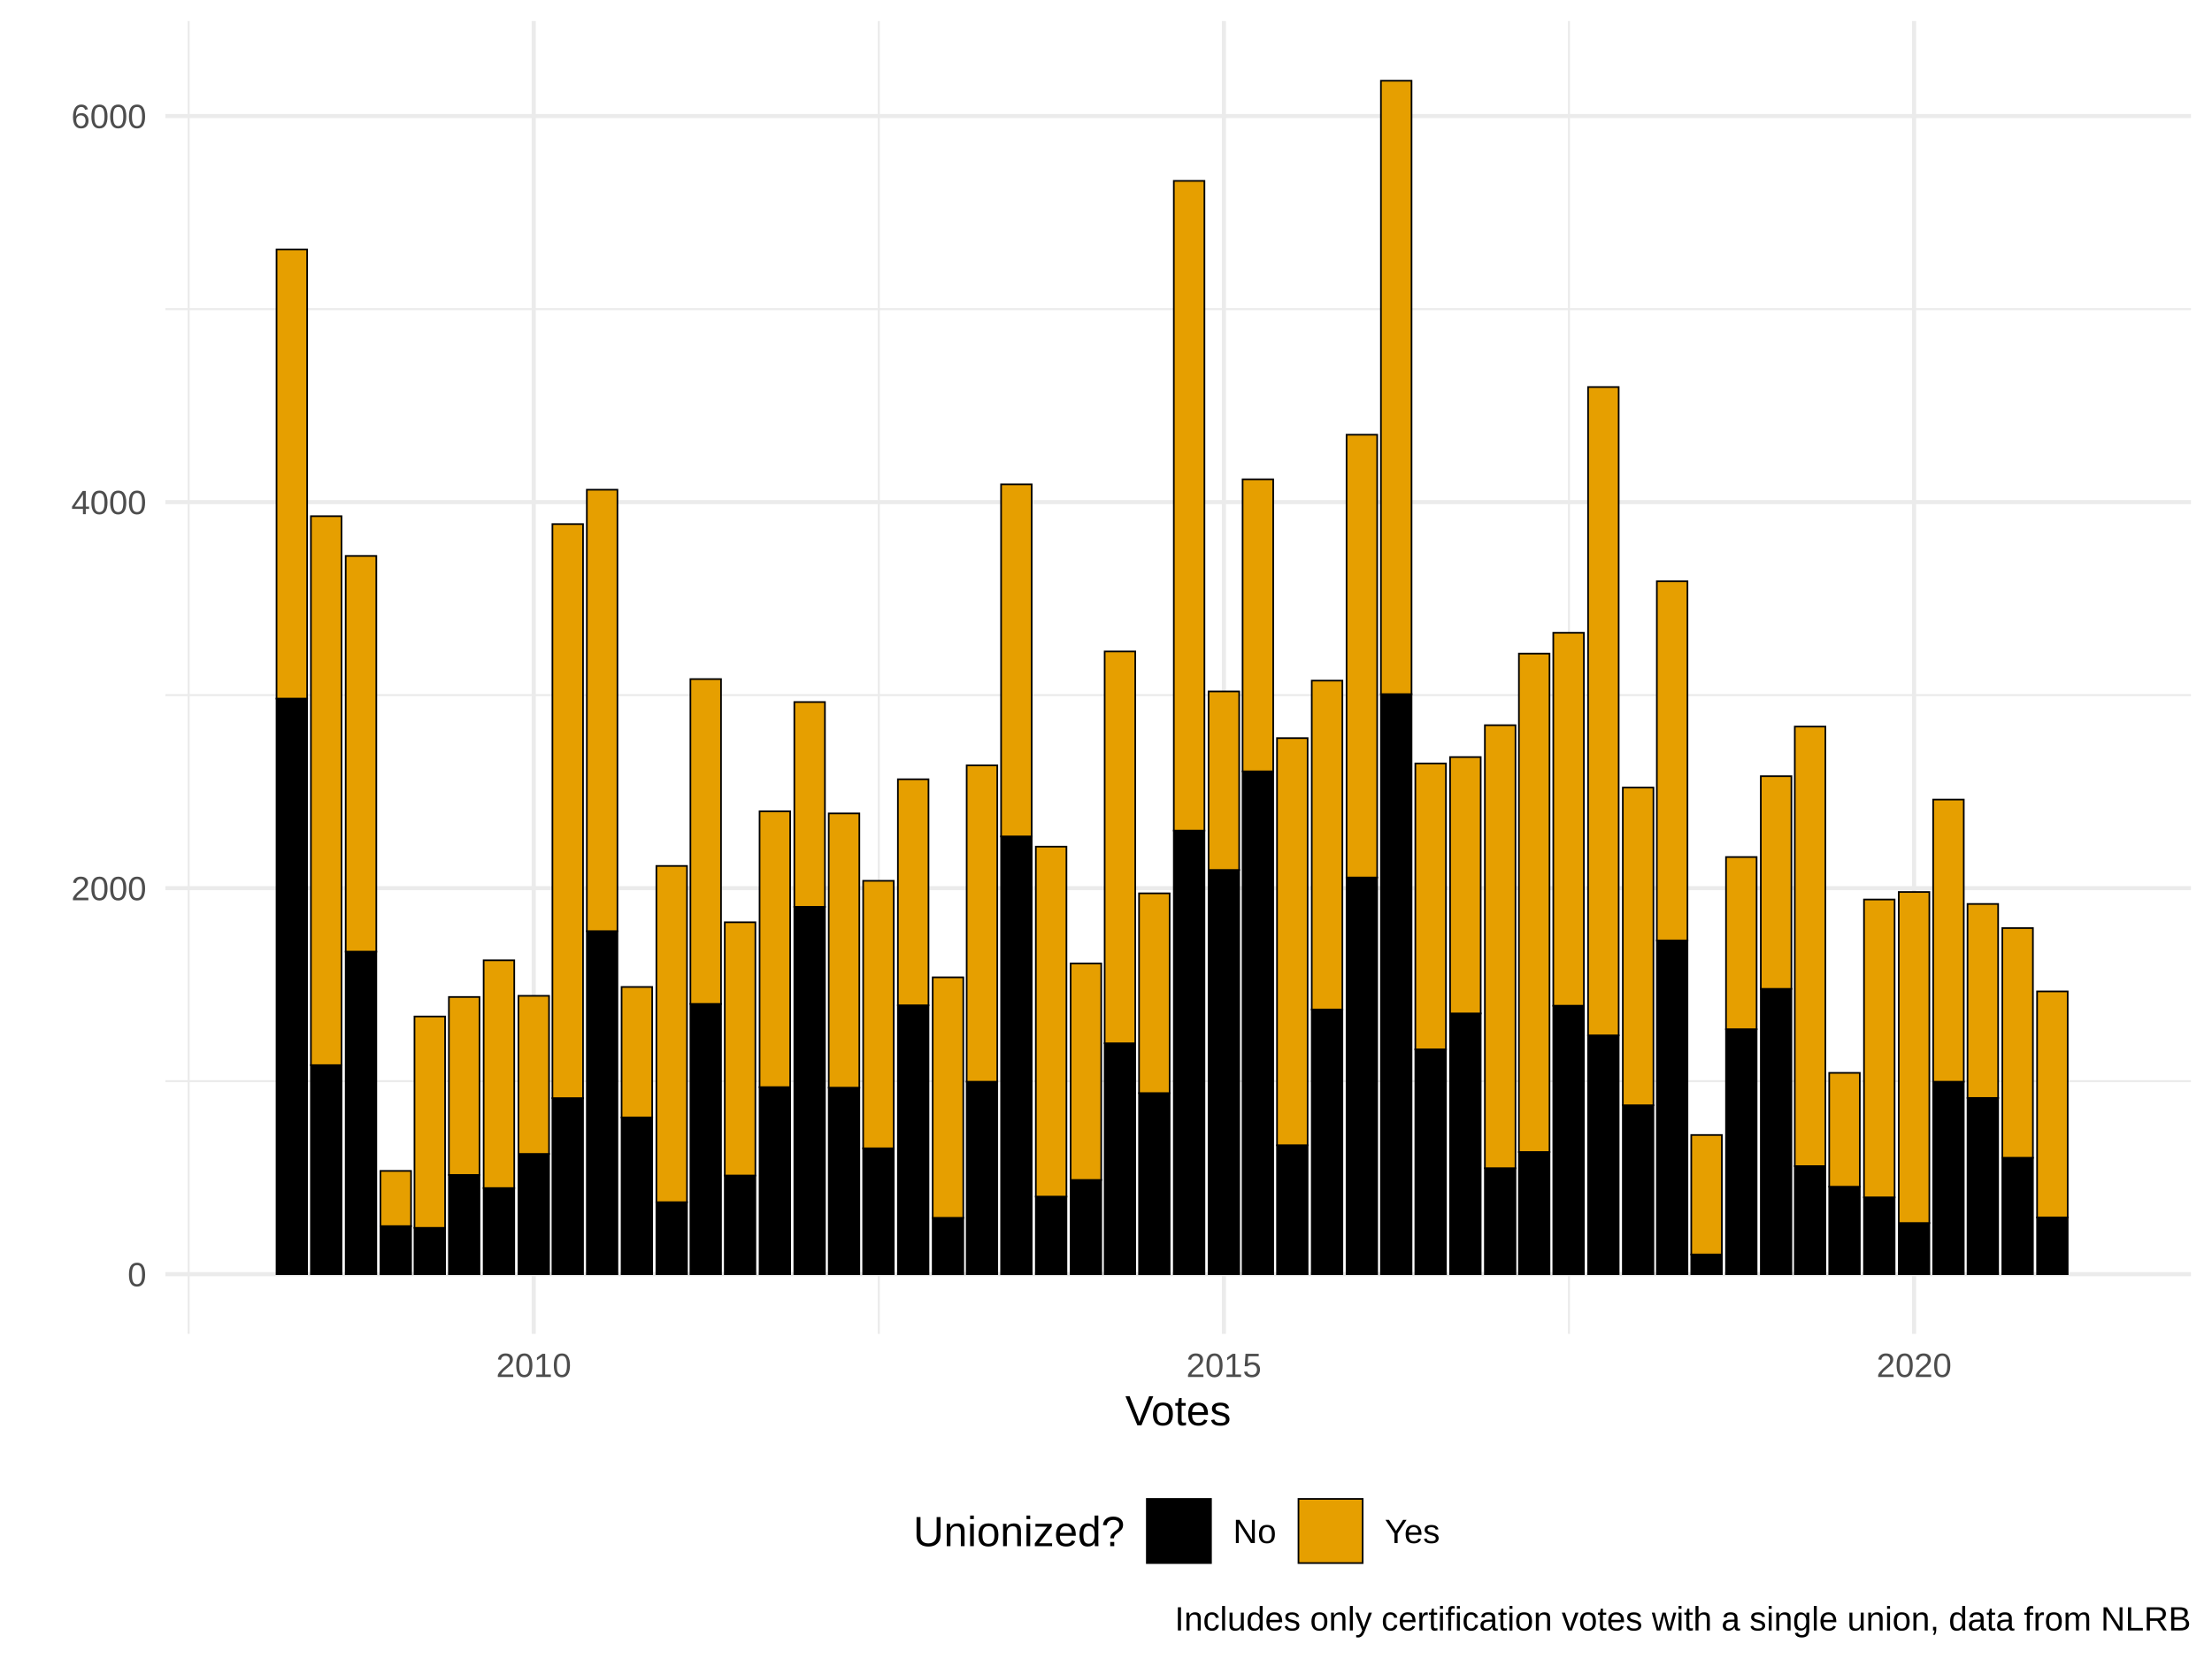
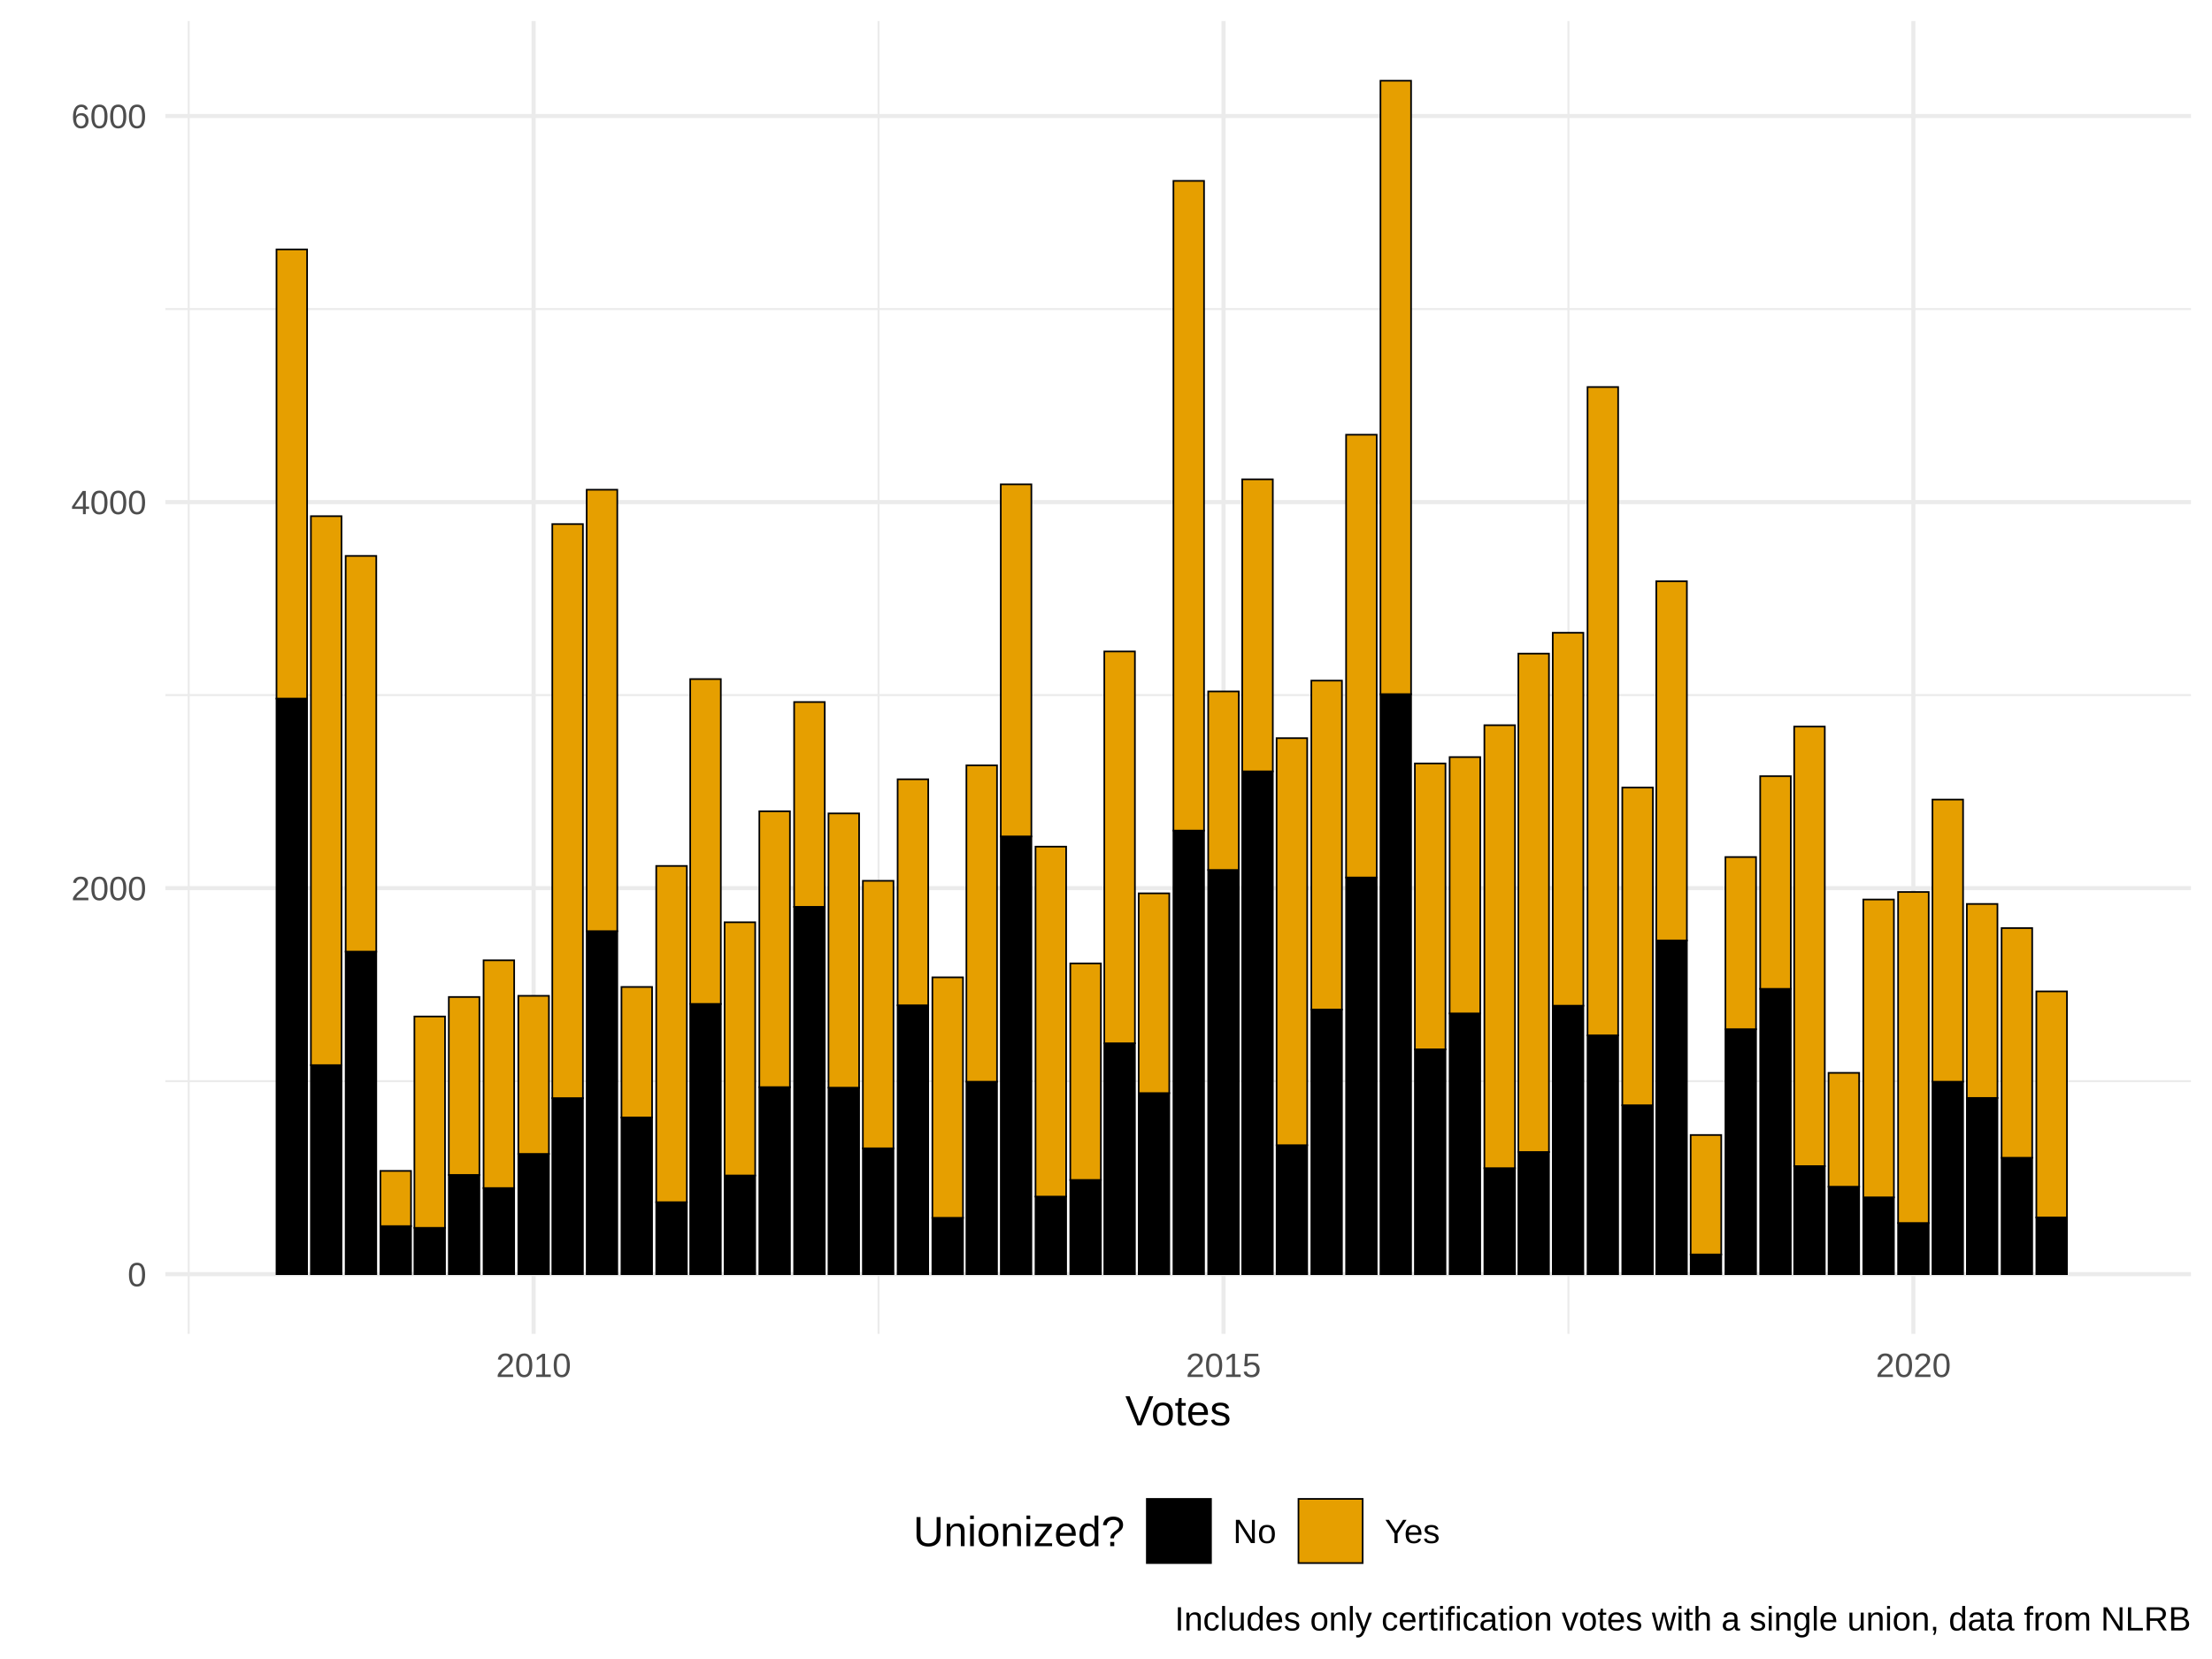
<svg xmlns="http://www.w3.org/2000/svg" class="svglite" width="576.00pt" height="432.00pt" viewBox="0 0 576.00 432.00">
  <defs>
    <style type="text/css">
    .svglite line, .svglite polyline, .svglite polygon, .svglite path, .svglite rect, .svglite circle {
      fill: none;
      stroke: #000000;
      stroke-linecap: round;
      stroke-linejoin: round;
      stroke-miterlimit: 10.00;
    }
  </style>
  </defs>
  <rect width="100%" height="100%" style="stroke: none; fill: #FFFFFF;" />
  <defs>
    <clipPath id="cpMC4wMHw1NzYuMDB8MC4wMHw0MzIuMDA=">
      <rect x="0.00" y="0.00" width="576.00" height="432.00" />
    </clipPath>
  </defs>
  <g clip-path="url(#cpMC4wMHw1NzYuMDB8MC4wMHw0MzIuMDA=)">
</g>
  <defs>
    <clipPath id="cpNDMuMDZ8NTcwLjUyfDUuNDh8MzQ3LjMz">
      <rect x="43.06" y="5.48" width="527.46" height="341.85" />
    </clipPath>
  </defs>
  <g clip-path="url(#cpNDMuMDZ8NTcwLjUyfDUuNDh8MzQ3LjMz)">
    <polyline points="43.06,281.53 570.52,281.53 " style="stroke-width: 0.53; stroke: #EBEBEB; stroke-linecap: butt;" />
    <polyline points="43.06,181.00 570.52,181.00 " style="stroke-width: 0.53; stroke: #EBEBEB; stroke-linecap: butt;" />
    <polyline points="43.06,80.48 570.52,80.48 " style="stroke-width: 0.53; stroke: #EBEBEB; stroke-linecap: butt;" />
-     <polyline points="49.12,347.33 49.12,5.48 " style="stroke-width: 0.53; stroke: #EBEBEB; stroke-linecap: butt;" />
-     <polyline points="228.84,347.33 228.84,5.48 " style="stroke-width: 0.53; stroke: #EBEBEB; stroke-linecap: butt;" />
-     <polyline points="408.56,347.33 408.56,5.48 " style="stroke-width: 0.53; stroke: #EBEBEB; stroke-linecap: butt;" />
+     <polyline points="49.13,347.33 49.13,5.48 " style="stroke-width: 0.53; stroke: #EBEBEB; stroke-linecap: butt;" />
+     <polyline points="228.77,347.33 228.77,5.48 " style="stroke-width: 0.53; stroke: #EBEBEB; stroke-linecap: butt;" />
+     <polyline points="408.42,347.33 408.42,5.48 " style="stroke-width: 0.53; stroke: #EBEBEB; stroke-linecap: butt;" />
    <polyline points="43.06,331.79 570.52,331.79 " style="stroke-width: 1.07; stroke: #EBEBEB; stroke-linecap: butt;" />
    <polyline points="43.06,231.27 570.52,231.27 " style="stroke-width: 1.07; stroke: #EBEBEB; stroke-linecap: butt;" />
    <polyline points="43.06,130.74 570.52,130.74 " style="stroke-width: 1.07; stroke: #EBEBEB; stroke-linecap: butt;" />
    <polyline points="43.06,30.22 570.52,30.22 " style="stroke-width: 1.07; stroke: #EBEBEB; stroke-linecap: butt;" />
-     <polyline points="138.98,347.33 138.98,5.48 " style="stroke-width: 1.07; stroke: #EBEBEB; stroke-linecap: butt;" />
-     <polyline points="318.70,347.33 318.70,5.48 " style="stroke-width: 1.07; stroke: #EBEBEB; stroke-linecap: butt;" />
-     <polyline points="498.42,347.33 498.42,5.48 " style="stroke-width: 1.07; stroke: #EBEBEB; stroke-linecap: butt;" />
-     <rect x="72.01" y="181.91" width="7.97" height="149.88" style="stroke-width: 0.43; stroke-linecap: square; stroke-linejoin: miter; fill: #000000;" />
+     <polyline points="138.95,347.33 138.95,5.48 " style="stroke-width: 1.07; stroke: #EBEBEB; stroke-linecap: butt;" />
+     <polyline points="318.60,347.33 318.60,5.48 " style="stroke-width: 1.07; stroke: #EBEBEB; stroke-linecap: butt;" />
+     <polyline points="498.24,347.33 498.24,5.48 " style="stroke-width: 1.07; stroke: #EBEBEB; stroke-linecap: butt;" />
+     <rect x="72.00" y="181.91" width="7.97" height="149.88" style="stroke-width: 0.43; stroke-linecap: square; stroke-linejoin: miter; fill: #000000;" />
    <rect x="80.96" y="277.36" width="7.97" height="54.43" style="stroke-width: 0.43; stroke-linecap: square; stroke-linejoin: miter; fill: #000000;" />
-     <rect x="90.02" y="247.80" width="7.97" height="83.99" style="stroke-width: 0.43; stroke-linecap: square; stroke-linejoin: miter; fill: #000000;" />
-     <rect x="99.07" y="319.28" width="7.97" height="12.52" style="stroke-width: 0.43; stroke-linecap: square; stroke-linejoin: miter; fill: #000000;" />
-     <rect x="107.93" y="319.73" width="7.97" height="12.06" style="stroke-width: 0.43; stroke-linecap: square; stroke-linejoin: miter; fill: #000000;" />
-     <rect x="116.89" y="305.96" width="7.97" height="25.83" style="stroke-width: 0.43; stroke-linecap: square; stroke-linejoin: miter; fill: #000000;" />
-     <rect x="125.94" y="309.37" width="7.97" height="22.42" style="stroke-width: 0.43; stroke-linecap: square; stroke-linejoin: miter; fill: #000000;" />
-     <rect x="135.00" y="300.48" width="7.97" height="31.31" style="stroke-width: 0.43; stroke-linecap: square; stroke-linejoin: miter; fill: #000000;" />
-     <rect x="143.85" y="285.95" width="7.97" height="45.84" style="stroke-width: 0.43; stroke-linecap: square; stroke-linejoin: miter; fill: #000000;" />
-     <rect x="152.81" y="242.48" width="7.97" height="89.32" style="stroke-width: 0.43; stroke-linecap: square; stroke-linejoin: miter; fill: #000000;" />
-     <rect x="161.86" y="290.98" width="7.97" height="40.81" style="stroke-width: 0.43; stroke-linecap: square; stroke-linejoin: miter; fill: #000000;" />
-     <rect x="170.92" y="313.04" width="7.97" height="18.75" style="stroke-width: 0.43; stroke-linecap: square; stroke-linejoin: miter; fill: #000000;" />
-     <rect x="179.78" y="261.42" width="7.97" height="70.37" style="stroke-width: 0.43; stroke-linecap: square; stroke-linejoin: miter; fill: #000000;" />
-     <rect x="188.73" y="306.11" width="7.97" height="25.68" style="stroke-width: 0.43; stroke-linecap: square; stroke-linejoin: miter; fill: #000000;" />
-     <rect x="197.79" y="283.09" width="7.97" height="48.70" style="stroke-width: 0.43; stroke-linecap: square; stroke-linejoin: miter; fill: #000000;" />
-     <rect x="206.84" y="236.14" width="7.97" height="95.65" style="stroke-width: 0.43; stroke-linecap: square; stroke-linejoin: miter; fill: #000000;" />
-     <rect x="215.80" y="283.24" width="7.97" height="48.55" style="stroke-width: 0.43; stroke-linecap: square; stroke-linejoin: miter; fill: #000000;" />
-     <rect x="224.76" y="299.02" width="7.97" height="32.77" style="stroke-width: 0.43; stroke-linecap: square; stroke-linejoin: miter; fill: #000000;" />
-     <rect x="233.81" y="261.78" width="7.97" height="70.02" style="stroke-width: 0.43; stroke-linecap: square; stroke-linejoin: miter; fill: #000000;" />
-     <rect x="242.87" y="317.12" width="7.97" height="14.68" style="stroke-width: 0.43; stroke-linecap: square; stroke-linejoin: miter; fill: #000000;" />
-     <rect x="251.72" y="281.68" width="7.97" height="50.11" style="stroke-width: 0.43; stroke-linecap: square; stroke-linejoin: miter; fill: #000000;" />
-     <rect x="260.68" y="217.80" width="7.97" height="114.00" style="stroke-width: 0.43; stroke-linecap: square; stroke-linejoin: miter; fill: #000000;" />
-     <rect x="269.73" y="311.59" width="7.97" height="20.21" style="stroke-width: 0.43; stroke-linecap: square; stroke-linejoin: miter; fill: #000000;" />
-     <rect x="278.79" y="307.26" width="7.97" height="24.53" style="stroke-width: 0.43; stroke-linecap: square; stroke-linejoin: miter; fill: #000000;" />
-     <rect x="287.65" y="271.68" width="7.97" height="60.11" style="stroke-width: 0.43; stroke-linecap: square; stroke-linejoin: miter; fill: #000000;" />
-     <rect x="296.60" y="284.65" width="7.97" height="47.15" style="stroke-width: 0.43; stroke-linecap: square; stroke-linejoin: miter; fill: #000000;" />
-     <rect x="305.66" y="216.29" width="7.97" height="115.50" style="stroke-width: 0.43; stroke-linecap: square; stroke-linejoin: miter; fill: #000000;" />
-     <rect x="314.71" y="226.54" width="7.97" height="105.25" style="stroke-width: 0.43; stroke-linecap: square; stroke-linejoin: miter; fill: #000000;" />
-     <rect x="323.57" y="200.86" width="7.97" height="130.93" style="stroke-width: 0.43; stroke-linecap: square; stroke-linejoin: miter; fill: #000000;" />
-     <rect x="332.53" y="298.22" width="7.97" height="33.58" style="stroke-width: 0.43; stroke-linecap: square; stroke-linejoin: miter; fill: #000000;" />
-     <rect x="341.58" y="262.88" width="7.97" height="68.91" style="stroke-width: 0.43; stroke-linecap: square; stroke-linejoin: miter; fill: #000000;" />
-     <rect x="350.64" y="228.50" width="7.97" height="103.29" style="stroke-width: 0.43; stroke-linecap: square; stroke-linejoin: miter; fill: #000000;" />
-     <rect x="359.59" y="180.75" width="7.97" height="151.04" style="stroke-width: 0.43; stroke-linecap: square; stroke-linejoin: miter; fill: #000000;" />
-     <rect x="368.55" y="273.24" width="7.97" height="58.56" style="stroke-width: 0.43; stroke-linecap: square; stroke-linejoin: miter; fill: #000000;" />
-     <rect x="377.60" y="263.89" width="7.97" height="67.90" style="stroke-width: 0.43; stroke-linecap: square; stroke-linejoin: miter; fill: #000000;" />
-     <rect x="386.66" y="304.20" width="7.97" height="27.59" style="stroke-width: 0.43; stroke-linecap: square; stroke-linejoin: miter; fill: #000000;" />
-     <rect x="395.52" y="299.98" width="7.97" height="31.82" style="stroke-width: 0.43; stroke-linecap: square; stroke-linejoin: miter; fill: #000000;" />
-     <rect x="404.47" y="261.88" width="7.97" height="69.92" style="stroke-width: 0.43; stroke-linecap: square; stroke-linejoin: miter; fill: #000000;" />
-     <rect x="413.53" y="269.62" width="7.97" height="62.17" style="stroke-width: 0.43; stroke-linecap: square; stroke-linejoin: miter; fill: #000000;" />
-     <rect x="422.58" y="287.81" width="7.97" height="43.98" style="stroke-width: 0.43; stroke-linecap: square; stroke-linejoin: miter; fill: #000000;" />
-     <rect x="431.44" y="244.89" width="7.97" height="86.90" style="stroke-width: 0.43; stroke-linecap: square; stroke-linejoin: miter; fill: #000000;" />
-     <rect x="440.40" y="326.66" width="7.97" height="5.13" style="stroke-width: 0.43; stroke-linecap: square; stroke-linejoin: miter; fill: #000000;" />
-     <rect x="449.45" y="268.01" width="7.97" height="63.78" style="stroke-width: 0.43; stroke-linecap: square; stroke-linejoin: miter; fill: #000000;" />
-     <rect x="458.51" y="257.50" width="7.97" height="74.29" style="stroke-width: 0.43; stroke-linecap: square; stroke-linejoin: miter; fill: #000000;" />
-     <rect x="467.36" y="303.64" width="7.97" height="28.15" style="stroke-width: 0.43; stroke-linecap: square; stroke-linejoin: miter; fill: #000000;" />
-     <rect x="476.32" y="309.02" width="7.97" height="22.77" style="stroke-width: 0.43; stroke-linecap: square; stroke-linejoin: miter; fill: #000000;" />
-     <rect x="485.38" y="311.79" width="7.97" height="20.00" style="stroke-width: 0.43; stroke-linecap: square; stroke-linejoin: miter; fill: #000000;" />
-     <rect x="494.43" y="318.47" width="7.97" height="13.32" style="stroke-width: 0.43; stroke-linecap: square; stroke-linejoin: miter; fill: #000000;" />
-     <rect x="503.39" y="281.68" width="7.97" height="50.11" style="stroke-width: 0.43; stroke-linecap: square; stroke-linejoin: miter; fill: #000000;" />
-     <rect x="512.34" y="285.90" width="7.97" height="45.89" style="stroke-width: 0.43; stroke-linecap: square; stroke-linejoin: miter; fill: #000000;" />
-     <rect x="521.40" y="301.48" width="7.97" height="30.31" style="stroke-width: 0.43; stroke-linecap: square; stroke-linejoin: miter; fill: #000000;" />
-     <rect x="530.45" y="317.01" width="7.97" height="14.78" style="stroke-width: 0.43; stroke-linecap: square; stroke-linejoin: miter; fill: #000000;" />
-     <rect x="72.01" y="64.95" width="7.97" height="116.96" style="stroke-width: 0.43; stroke-linecap: square; stroke-linejoin: miter; fill: #E69F00;" />
+     <rect x="90.01" y="247.80" width="7.97" height="83.99" style="stroke-width: 0.43; stroke-linecap: square; stroke-linejoin: miter; fill: #000000;" />
+     <rect x="99.06" y="319.28" width="7.97" height="12.52" style="stroke-width: 0.43; stroke-linecap: square; stroke-linejoin: miter; fill: #000000;" />
+     <rect x="107.91" y="319.73" width="7.97" height="12.06" style="stroke-width: 0.43; stroke-linecap: square; stroke-linejoin: miter; fill: #000000;" />
+     <rect x="116.87" y="305.96" width="7.97" height="25.83" style="stroke-width: 0.43; stroke-linecap: square; stroke-linejoin: miter; fill: #000000;" />
+     <rect x="125.92" y="309.37" width="7.97" height="22.42" style="stroke-width: 0.43; stroke-linecap: square; stroke-linejoin: miter; fill: #000000;" />
+     <rect x="134.97" y="300.48" width="7.97" height="31.31" style="stroke-width: 0.43; stroke-linecap: square; stroke-linejoin: miter; fill: #000000;" />
+     <rect x="143.82" y="285.95" width="7.97" height="45.84" style="stroke-width: 0.43; stroke-linecap: square; stroke-linejoin: miter; fill: #000000;" />
+     <rect x="152.77" y="242.48" width="7.97" height="89.32" style="stroke-width: 0.43; stroke-linecap: square; stroke-linejoin: miter; fill: #000000;" />
+     <rect x="161.83" y="290.98" width="7.97" height="40.81" style="stroke-width: 0.43; stroke-linecap: square; stroke-linejoin: miter; fill: #000000;" />
+     <rect x="170.88" y="313.04" width="7.97" height="18.75" style="stroke-width: 0.43; stroke-linecap: square; stroke-linejoin: miter; fill: #000000;" />
+     <rect x="179.73" y="261.42" width="7.97" height="70.37" style="stroke-width: 0.43; stroke-linecap: square; stroke-linejoin: miter; fill: #000000;" />
+     <rect x="188.68" y="306.11" width="7.97" height="25.68" style="stroke-width: 0.43; stroke-linecap: square; stroke-linejoin: miter; fill: #000000;" />
+     <rect x="197.73" y="283.09" width="7.97" height="48.70" style="stroke-width: 0.43; stroke-linecap: square; stroke-linejoin: miter; fill: #000000;" />
+     <rect x="206.79" y="236.14" width="7.97" height="95.65" style="stroke-width: 0.43; stroke-linecap: square; stroke-linejoin: miter; fill: #000000;" />
+     <rect x="215.74" y="283.24" width="7.97" height="48.55" style="stroke-width: 0.43; stroke-linecap: square; stroke-linejoin: miter; fill: #000000;" />
+     <rect x="224.69" y="299.02" width="7.97" height="32.77" style="stroke-width: 0.43; stroke-linecap: square; stroke-linejoin: miter; fill: #000000;" />
+     <rect x="233.74" y="261.78" width="7.97" height="70.02" style="stroke-width: 0.43; stroke-linecap: square; stroke-linejoin: miter; fill: #000000;" />
+     <rect x="242.79" y="317.12" width="7.97" height="14.68" style="stroke-width: 0.43; stroke-linecap: square; stroke-linejoin: miter; fill: #000000;" />
+     <rect x="251.65" y="281.68" width="7.97" height="50.11" style="stroke-width: 0.43; stroke-linecap: square; stroke-linejoin: miter; fill: #000000;" />
+     <rect x="260.60" y="217.80" width="7.97" height="114.00" style="stroke-width: 0.43; stroke-linecap: square; stroke-linejoin: miter; fill: #000000;" />
+     <rect x="269.65" y="311.59" width="7.97" height="20.21" style="stroke-width: 0.43; stroke-linecap: square; stroke-linejoin: miter; fill: #000000;" />
+     <rect x="278.70" y="307.26" width="7.97" height="24.53" style="stroke-width: 0.43; stroke-linecap: square; stroke-linejoin: miter; fill: #000000;" />
+     <rect x="287.56" y="271.68" width="7.97" height="60.11" style="stroke-width: 0.43; stroke-linecap: square; stroke-linejoin: miter; fill: #000000;" />
+     <rect x="296.51" y="284.65" width="7.97" height="47.15" style="stroke-width: 0.43; stroke-linecap: square; stroke-linejoin: miter; fill: #000000;" />
+     <rect x="305.56" y="216.29" width="7.97" height="115.50" style="stroke-width: 0.43; stroke-linecap: square; stroke-linejoin: miter; fill: #000000;" />
+     <rect x="314.61" y="226.54" width="7.97" height="105.25" style="stroke-width: 0.43; stroke-linecap: square; stroke-linejoin: miter; fill: #000000;" />
+     <rect x="323.47" y="200.86" width="7.97" height="130.93" style="stroke-width: 0.43; stroke-linecap: square; stroke-linejoin: miter; fill: #000000;" />
+     <rect x="332.42" y="298.22" width="7.97" height="33.58" style="stroke-width: 0.43; stroke-linecap: square; stroke-linejoin: miter; fill: #000000;" />
+     <rect x="341.47" y="262.88" width="7.97" height="68.91" style="stroke-width: 0.43; stroke-linecap: square; stroke-linejoin: miter; fill: #000000;" />
+     <rect x="350.52" y="228.50" width="7.97" height="103.29" style="stroke-width: 0.43; stroke-linecap: square; stroke-linejoin: miter; fill: #000000;" />
+     <rect x="359.47" y="180.75" width="7.97" height="151.04" style="stroke-width: 0.43; stroke-linecap: square; stroke-linejoin: miter; fill: #000000;" />
+     <rect x="368.43" y="273.24" width="7.97" height="58.56" style="stroke-width: 0.43; stroke-linecap: square; stroke-linejoin: miter; fill: #000000;" />
+     <rect x="377.48" y="263.89" width="7.97" height="67.90" style="stroke-width: 0.43; stroke-linecap: square; stroke-linejoin: miter; fill: #000000;" />
+     <rect x="386.53" y="304.20" width="7.97" height="27.59" style="stroke-width: 0.43; stroke-linecap: square; stroke-linejoin: miter; fill: #000000;" />
+     <rect x="395.38" y="299.98" width="7.97" height="31.82" style="stroke-width: 0.43; stroke-linecap: square; stroke-linejoin: miter; fill: #000000;" />
+     <rect x="404.33" y="261.88" width="7.97" height="69.92" style="stroke-width: 0.43; stroke-linecap: square; stroke-linejoin: miter; fill: #000000;" />
+     <rect x="413.39" y="269.62" width="7.97" height="62.17" style="stroke-width: 0.43; stroke-linecap: square; stroke-linejoin: miter; fill: #000000;" />
+     <rect x="422.44" y="287.81" width="7.97" height="43.98" style="stroke-width: 0.43; stroke-linecap: square; stroke-linejoin: miter; fill: #000000;" />
+     <rect x="431.29" y="244.89" width="7.97" height="86.90" style="stroke-width: 0.43; stroke-linecap: square; stroke-linejoin: miter; fill: #000000;" />
+     <rect x="440.24" y="326.66" width="7.97" height="5.13" style="stroke-width: 0.43; stroke-linecap: square; stroke-linejoin: miter; fill: #000000;" />
+     <rect x="449.30" y="268.01" width="7.97" height="63.78" style="stroke-width: 0.43; stroke-linecap: square; stroke-linejoin: miter; fill: #000000;" />
+     <rect x="458.35" y="257.50" width="7.97" height="74.29" style="stroke-width: 0.43; stroke-linecap: square; stroke-linejoin: miter; fill: #000000;" />
+     <rect x="467.20" y="303.64" width="7.97" height="28.15" style="stroke-width: 0.43; stroke-linecap: square; stroke-linejoin: miter; fill: #000000;" />
+     <rect x="476.15" y="309.02" width="7.97" height="22.77" style="stroke-width: 0.43; stroke-linecap: square; stroke-linejoin: miter; fill: #000000;" />
+     <rect x="485.20" y="311.79" width="7.97" height="20.00" style="stroke-width: 0.43; stroke-linecap: square; stroke-linejoin: miter; fill: #000000;" />
+     <rect x="494.26" y="318.47" width="7.97" height="13.32" style="stroke-width: 0.43; stroke-linecap: square; stroke-linejoin: miter; fill: #000000;" />
+     <rect x="503.21" y="281.68" width="7.97" height="50.11" style="stroke-width: 0.43; stroke-linecap: square; stroke-linejoin: miter; fill: #000000;" />
+     <rect x="512.16" y="285.90" width="7.97" height="45.89" style="stroke-width: 0.43; stroke-linecap: square; stroke-linejoin: miter; fill: #000000;" />
+     <rect x="521.21" y="301.48" width="7.97" height="30.31" style="stroke-width: 0.43; stroke-linecap: square; stroke-linejoin: miter; fill: #000000;" />
+     <rect x="530.26" y="317.01" width="7.97" height="14.78" style="stroke-width: 0.43; stroke-linecap: square; stroke-linejoin: miter; fill: #000000;" />
+     <rect x="72.00" y="64.95" width="7.97" height="116.96" style="stroke-width: 0.43; stroke-linecap: square; stroke-linejoin: miter; fill: #E69F00;" />
    <rect x="80.96" y="134.41" width="7.97" height="142.95" style="stroke-width: 0.43; stroke-linecap: square; stroke-linejoin: miter; fill: #E69F00;" />
-     <rect x="90.02" y="144.76" width="7.97" height="103.04" style="stroke-width: 0.43; stroke-linecap: square; stroke-linejoin: miter; fill: #E69F00;" />
-     <rect x="99.07" y="304.90" width="7.97" height="14.38" style="stroke-width: 0.43; stroke-linecap: square; stroke-linejoin: miter; fill: #E69F00;" />
-     <rect x="107.93" y="264.69" width="7.97" height="55.04" style="stroke-width: 0.43; stroke-linecap: square; stroke-linejoin: miter; fill: #E69F00;" />
-     <rect x="116.89" y="259.61" width="7.97" height="46.34" style="stroke-width: 0.43; stroke-linecap: square; stroke-linejoin: miter; fill: #E69F00;" />
-     <rect x="125.94" y="250.06" width="7.97" height="59.31" style="stroke-width: 0.43; stroke-linecap: square; stroke-linejoin: miter; fill: #E69F00;" />
-     <rect x="135.00" y="259.31" width="7.97" height="41.17" style="stroke-width: 0.43; stroke-linecap: square; stroke-linejoin: miter; fill: #E69F00;" />
-     <rect x="143.85" y="136.47" width="7.97" height="149.48" style="stroke-width: 0.43; stroke-linecap: square; stroke-linejoin: miter; fill: #E69F00;" />
-     <rect x="152.81" y="127.52" width="7.97" height="114.95" style="stroke-width: 0.43; stroke-linecap: square; stroke-linejoin: miter; fill: #E69F00;" />
-     <rect x="161.86" y="257.00" width="7.97" height="33.98" style="stroke-width: 0.43; stroke-linecap: square; stroke-linejoin: miter; fill: #E69F00;" />
-     <rect x="170.92" y="225.49" width="7.97" height="87.56" style="stroke-width: 0.43; stroke-linecap: square; stroke-linejoin: miter; fill: #E69F00;" />
-     <rect x="179.78" y="176.83" width="7.97" height="84.59" style="stroke-width: 0.43; stroke-linecap: square; stroke-linejoin: miter; fill: #E69F00;" />
-     <rect x="188.73" y="240.16" width="7.97" height="65.94" style="stroke-width: 0.43; stroke-linecap: square; stroke-linejoin: miter; fill: #E69F00;" />
-     <rect x="197.79" y="211.26" width="7.97" height="71.83" style="stroke-width: 0.43; stroke-linecap: square; stroke-linejoin: miter; fill: #E69F00;" />
-     <rect x="206.84" y="182.81" width="7.97" height="53.33" style="stroke-width: 0.43; stroke-linecap: square; stroke-linejoin: miter; fill: #E69F00;" />
-     <rect x="215.80" y="211.81" width="7.97" height="71.42" style="stroke-width: 0.43; stroke-linecap: square; stroke-linejoin: miter; fill: #E69F00;" />
-     <rect x="224.76" y="229.36" width="7.97" height="69.66" style="stroke-width: 0.43; stroke-linecap: square; stroke-linejoin: miter; fill: #E69F00;" />
-     <rect x="233.81" y="202.92" width="7.97" height="58.86" style="stroke-width: 0.43; stroke-linecap: square; stroke-linejoin: miter; fill: #E69F00;" />
-     <rect x="242.87" y="254.49" width="7.97" height="62.63" style="stroke-width: 0.43; stroke-linecap: square; stroke-linejoin: miter; fill: #E69F00;" />
-     <rect x="251.72" y="199.30" width="7.97" height="82.38" style="stroke-width: 0.43; stroke-linecap: square; stroke-linejoin: miter; fill: #E69F00;" />
-     <rect x="260.68" y="126.12" width="7.97" height="91.68" style="stroke-width: 0.43; stroke-linecap: square; stroke-linejoin: miter; fill: #E69F00;" />
-     <rect x="269.73" y="220.46" width="7.97" height="91.13" style="stroke-width: 0.43; stroke-linecap: square; stroke-linejoin: miter; fill: #E69F00;" />
-     <rect x="278.79" y="250.87" width="7.97" height="56.39" style="stroke-width: 0.43; stroke-linecap: square; stroke-linejoin: miter; fill: #E69F00;" />
-     <rect x="287.65" y="169.64" width="7.97" height="102.03" style="stroke-width: 0.43; stroke-linecap: square; stroke-linejoin: miter; fill: #E69F00;" />
-     <rect x="296.60" y="232.62" width="7.97" height="52.02" style="stroke-width: 0.43; stroke-linecap: square; stroke-linejoin: miter; fill: #E69F00;" />
-     <rect x="305.66" y="47.10" width="7.97" height="169.18" style="stroke-width: 0.43; stroke-linecap: square; stroke-linejoin: miter; fill: #E69F00;" />
-     <rect x="314.71" y="180.05" width="7.97" height="46.49" style="stroke-width: 0.43; stroke-linecap: square; stroke-linejoin: miter; fill: #E69F00;" />
-     <rect x="323.57" y="124.81" width="7.97" height="76.05" style="stroke-width: 0.43; stroke-linecap: square; stroke-linejoin: miter; fill: #E69F00;" />
-     <rect x="332.53" y="192.21" width="7.97" height="106.00" style="stroke-width: 0.43; stroke-linecap: square; stroke-linejoin: miter; fill: #E69F00;" />
-     <rect x="341.58" y="177.23" width="7.97" height="85.65" style="stroke-width: 0.43; stroke-linecap: square; stroke-linejoin: miter; fill: #E69F00;" />
-     <rect x="350.64" y="113.20" width="7.97" height="115.30" style="stroke-width: 0.43; stroke-linecap: square; stroke-linejoin: miter; fill: #E69F00;" />
-     <rect x="359.59" y="21.02" width="7.97" height="159.73" style="stroke-width: 0.43; stroke-linecap: square; stroke-linejoin: miter; fill: #E69F00;" />
-     <rect x="368.55" y="198.80" width="7.97" height="74.44" style="stroke-width: 0.43; stroke-linecap: square; stroke-linejoin: miter; fill: #E69F00;" />
-     <rect x="377.60" y="197.14" width="7.97" height="66.75" style="stroke-width: 0.43; stroke-linecap: square; stroke-linejoin: miter; fill: #E69F00;" />
-     <rect x="386.66" y="188.84" width="7.97" height="115.35" style="stroke-width: 0.43; stroke-linecap: square; stroke-linejoin: miter; fill: #E69F00;" />
-     <rect x="395.52" y="170.20" width="7.97" height="129.78" style="stroke-width: 0.43; stroke-linecap: square; stroke-linejoin: miter; fill: #E69F00;" />
-     <rect x="404.47" y="164.77" width="7.97" height="97.11" style="stroke-width: 0.43; stroke-linecap: square; stroke-linejoin: miter; fill: #E69F00;" />
-     <rect x="413.53" y="100.78" width="7.97" height="168.83" style="stroke-width: 0.43; stroke-linecap: square; stroke-linejoin: miter; fill: #E69F00;" />
-     <rect x="422.58" y="205.08" width="7.97" height="82.73" style="stroke-width: 0.43; stroke-linecap: square; stroke-linejoin: miter; fill: #E69F00;" />
-     <rect x="431.44" y="151.35" width="7.97" height="93.54" style="stroke-width: 0.43; stroke-linecap: square; stroke-linejoin: miter; fill: #E69F00;" />
-     <rect x="440.40" y="295.55" width="7.97" height="31.11" style="stroke-width: 0.43; stroke-linecap: square; stroke-linejoin: miter; fill: #E69F00;" />
-     <rect x="449.45" y="223.17" width="7.97" height="44.83" style="stroke-width: 0.43; stroke-linecap: square; stroke-linejoin: miter; fill: #E69F00;" />
-     <rect x="458.51" y="202.11" width="7.97" height="55.39" style="stroke-width: 0.43; stroke-linecap: square; stroke-linejoin: miter; fill: #E69F00;" />
-     <rect x="467.36" y="189.20" width="7.97" height="114.45" style="stroke-width: 0.43; stroke-linecap: square; stroke-linejoin: miter; fill: #E69F00;" />
-     <rect x="476.32" y="279.37" width="7.97" height="29.65" style="stroke-width: 0.43; stroke-linecap: square; stroke-linejoin: miter; fill: #E69F00;" />
-     <rect x="485.38" y="234.23" width="7.97" height="77.56" style="stroke-width: 0.43; stroke-linecap: square; stroke-linejoin: miter; fill: #E69F00;" />
-     <rect x="494.43" y="232.27" width="7.97" height="86.20" style="stroke-width: 0.43; stroke-linecap: square; stroke-linejoin: miter; fill: #E69F00;" />
-     <rect x="503.39" y="208.20" width="7.97" height="73.48" style="stroke-width: 0.43; stroke-linecap: square; stroke-linejoin: miter; fill: #E69F00;" />
-     <rect x="512.34" y="235.39" width="7.97" height="50.51" style="stroke-width: 0.43; stroke-linecap: square; stroke-linejoin: miter; fill: #E69F00;" />
-     <rect x="521.40" y="241.67" width="7.97" height="59.81" style="stroke-width: 0.43; stroke-linecap: square; stroke-linejoin: miter; fill: #E69F00;" />
-     <rect x="530.45" y="258.16" width="7.97" height="58.86" style="stroke-width: 0.43; stroke-linecap: square; stroke-linejoin: miter; fill: #E69F00;" />
+     <rect x="90.01" y="144.76" width="7.97" height="103.04" style="stroke-width: 0.43; stroke-linecap: square; stroke-linejoin: miter; fill: #E69F00;" />
+     <rect x="99.06" y="304.90" width="7.97" height="14.38" style="stroke-width: 0.43; stroke-linecap: square; stroke-linejoin: miter; fill: #E69F00;" />
+     <rect x="107.91" y="264.69" width="7.97" height="55.04" style="stroke-width: 0.43; stroke-linecap: square; stroke-linejoin: miter; fill: #E69F00;" />
+     <rect x="116.87" y="259.61" width="7.97" height="46.34" style="stroke-width: 0.43; stroke-linecap: square; stroke-linejoin: miter; fill: #E69F00;" />
+     <rect x="125.92" y="250.06" width="7.97" height="59.31" style="stroke-width: 0.43; stroke-linecap: square; stroke-linejoin: miter; fill: #E69F00;" />
+     <rect x="134.97" y="259.31" width="7.97" height="41.17" style="stroke-width: 0.43; stroke-linecap: square; stroke-linejoin: miter; fill: #E69F00;" />
+     <rect x="143.82" y="136.47" width="7.97" height="149.48" style="stroke-width: 0.43; stroke-linecap: square; stroke-linejoin: miter; fill: #E69F00;" />
+     <rect x="152.77" y="127.52" width="7.97" height="114.95" style="stroke-width: 0.43; stroke-linecap: square; stroke-linejoin: miter; fill: #E69F00;" />
+     <rect x="161.83" y="257.00" width="7.97" height="33.98" style="stroke-width: 0.43; stroke-linecap: square; stroke-linejoin: miter; fill: #E69F00;" />
+     <rect x="170.88" y="225.49" width="7.97" height="87.56" style="stroke-width: 0.43; stroke-linecap: square; stroke-linejoin: miter; fill: #E69F00;" />
+     <rect x="179.73" y="176.83" width="7.97" height="84.59" style="stroke-width: 0.43; stroke-linecap: square; stroke-linejoin: miter; fill: #E69F00;" />
+     <rect x="188.68" y="240.16" width="7.97" height="65.94" style="stroke-width: 0.43; stroke-linecap: square; stroke-linejoin: miter; fill: #E69F00;" />
+     <rect x="197.73" y="211.26" width="7.97" height="71.83" style="stroke-width: 0.43; stroke-linecap: square; stroke-linejoin: miter; fill: #E69F00;" />
+     <rect x="206.79" y="182.81" width="7.97" height="53.33" style="stroke-width: 0.43; stroke-linecap: square; stroke-linejoin: miter; fill: #E69F00;" />
+     <rect x="215.74" y="211.81" width="7.97" height="71.42" style="stroke-width: 0.43; stroke-linecap: square; stroke-linejoin: miter; fill: #E69F00;" />
+     <rect x="224.69" y="229.36" width="7.97" height="69.66" style="stroke-width: 0.43; stroke-linecap: square; stroke-linejoin: miter; fill: #E69F00;" />
+     <rect x="233.74" y="202.92" width="7.97" height="58.86" style="stroke-width: 0.43; stroke-linecap: square; stroke-linejoin: miter; fill: #E69F00;" />
+     <rect x="242.79" y="254.49" width="7.97" height="62.63" style="stroke-width: 0.43; stroke-linecap: square; stroke-linejoin: miter; fill: #E69F00;" />
+     <rect x="251.65" y="199.30" width="7.97" height="82.38" style="stroke-width: 0.43; stroke-linecap: square; stroke-linejoin: miter; fill: #E69F00;" />
+     <rect x="260.60" y="126.12" width="7.97" height="91.68" style="stroke-width: 0.43; stroke-linecap: square; stroke-linejoin: miter; fill: #E69F00;" />
+     <rect x="269.65" y="220.46" width="7.97" height="91.13" style="stroke-width: 0.43; stroke-linecap: square; stroke-linejoin: miter; fill: #E69F00;" />
+     <rect x="278.70" y="250.87" width="7.97" height="56.39" style="stroke-width: 0.43; stroke-linecap: square; stroke-linejoin: miter; fill: #E69F00;" />
+     <rect x="287.56" y="169.64" width="7.97" height="102.03" style="stroke-width: 0.43; stroke-linecap: square; stroke-linejoin: miter; fill: #E69F00;" />
+     <rect x="296.51" y="232.62" width="7.97" height="52.02" style="stroke-width: 0.43; stroke-linecap: square; stroke-linejoin: miter; fill: #E69F00;" />
+     <rect x="305.56" y="47.10" width="7.97" height="169.18" style="stroke-width: 0.43; stroke-linecap: square; stroke-linejoin: miter; fill: #E69F00;" />
+     <rect x="314.61" y="180.05" width="7.97" height="46.49" style="stroke-width: 0.43; stroke-linecap: square; stroke-linejoin: miter; fill: #E69F00;" />
+     <rect x="323.47" y="124.81" width="7.97" height="76.05" style="stroke-width: 0.43; stroke-linecap: square; stroke-linejoin: miter; fill: #E69F00;" />
+     <rect x="332.42" y="192.21" width="7.97" height="106.00" style="stroke-width: 0.43; stroke-linecap: square; stroke-linejoin: miter; fill: #E69F00;" />
+     <rect x="341.47" y="177.23" width="7.97" height="85.65" style="stroke-width: 0.43; stroke-linecap: square; stroke-linejoin: miter; fill: #E69F00;" />
+     <rect x="350.52" y="113.20" width="7.97" height="115.30" style="stroke-width: 0.43; stroke-linecap: square; stroke-linejoin: miter; fill: #E69F00;" />
+     <rect x="359.47" y="21.02" width="7.97" height="159.73" style="stroke-width: 0.43; stroke-linecap: square; stroke-linejoin: miter; fill: #E69F00;" />
+     <rect x="368.43" y="198.80" width="7.97" height="74.44" style="stroke-width: 0.43; stroke-linecap: square; stroke-linejoin: miter; fill: #E69F00;" />
+     <rect x="377.48" y="197.14" width="7.97" height="66.75" style="stroke-width: 0.43; stroke-linecap: square; stroke-linejoin: miter; fill: #E69F00;" />
+     <rect x="386.53" y="188.84" width="7.97" height="115.35" style="stroke-width: 0.43; stroke-linecap: square; stroke-linejoin: miter; fill: #E69F00;" />
+     <rect x="395.38" y="170.20" width="7.97" height="129.78" style="stroke-width: 0.43; stroke-linecap: square; stroke-linejoin: miter; fill: #E69F00;" />
+     <rect x="404.33" y="164.77" width="7.97" height="97.11" style="stroke-width: 0.43; stroke-linecap: square; stroke-linejoin: miter; fill: #E69F00;" />
+     <rect x="413.39" y="100.78" width="7.97" height="168.83" style="stroke-width: 0.43; stroke-linecap: square; stroke-linejoin: miter; fill: #E69F00;" />
+     <rect x="422.44" y="205.08" width="7.97" height="82.73" style="stroke-width: 0.43; stroke-linecap: square; stroke-linejoin: miter; fill: #E69F00;" />
+     <rect x="431.29" y="151.35" width="7.97" height="93.54" style="stroke-width: 0.43; stroke-linecap: square; stroke-linejoin: miter; fill: #E69F00;" />
+     <rect x="440.24" y="295.55" width="7.97" height="31.11" style="stroke-width: 0.43; stroke-linecap: square; stroke-linejoin: miter; fill: #E69F00;" />
+     <rect x="449.30" y="223.17" width="7.97" height="44.83" style="stroke-width: 0.43; stroke-linecap: square; stroke-linejoin: miter; fill: #E69F00;" />
+     <rect x="458.35" y="202.11" width="7.97" height="55.39" style="stroke-width: 0.43; stroke-linecap: square; stroke-linejoin: miter; fill: #E69F00;" />
+     <rect x="467.20" y="189.20" width="7.97" height="114.45" style="stroke-width: 0.43; stroke-linecap: square; stroke-linejoin: miter; fill: #E69F00;" />
+     <rect x="476.15" y="279.37" width="7.97" height="29.65" style="stroke-width: 0.43; stroke-linecap: square; stroke-linejoin: miter; fill: #E69F00;" />
+     <rect x="485.20" y="234.23" width="7.97" height="77.56" style="stroke-width: 0.43; stroke-linecap: square; stroke-linejoin: miter; fill: #E69F00;" />
+     <rect x="494.26" y="232.27" width="7.97" height="86.20" style="stroke-width: 0.43; stroke-linecap: square; stroke-linejoin: miter; fill: #E69F00;" />
+     <rect x="503.21" y="208.20" width="7.97" height="73.48" style="stroke-width: 0.43; stroke-linecap: square; stroke-linejoin: miter; fill: #E69F00;" />
+     <rect x="512.16" y="235.39" width="7.97" height="50.51" style="stroke-width: 0.43; stroke-linecap: square; stroke-linejoin: miter; fill: #E69F00;" />
+     <rect x="521.21" y="241.67" width="7.97" height="59.81" style="stroke-width: 0.43; stroke-linecap: square; stroke-linejoin: miter; fill: #E69F00;" />
+     <rect x="530.26" y="258.16" width="7.97" height="58.86" style="stroke-width: 0.43; stroke-linecap: square; stroke-linejoin: miter; fill: #E69F00;" />
  </g>
  <g clip-path="url(#cpMC4wMHw1NzYuMDB8MC4wMHw0MzIuMDA=)">
    <text x="38.13" y="334.95" text-anchor="end" style="font-size: 8.80px; fill: #4D4D4D; font-family: Arial;" textLength="4.90px" lengthAdjust="spacingAndGlyphs">0</text>
    <text x="38.13" y="234.42" text-anchor="end" style="font-size: 8.80px; fill: #4D4D4D; font-family: Arial;" textLength="19.58px" lengthAdjust="spacingAndGlyphs">2000</text>
    <text x="38.13" y="133.89" text-anchor="end" style="font-size: 8.80px; fill: #4D4D4D; font-family: Arial;" textLength="19.58px" lengthAdjust="spacingAndGlyphs">4000</text>
    <text x="38.13" y="33.37" text-anchor="end" style="font-size: 8.80px; fill: #4D4D4D; font-family: Arial;" textLength="19.58px" lengthAdjust="spacingAndGlyphs">6000</text>
-     <text x="138.98" y="358.57" text-anchor="middle" style="font-size: 8.80px; fill: #4D4D4D; font-family: Arial;" textLength="19.58px" lengthAdjust="spacingAndGlyphs">2010</text>
-     <text x="318.70" y="358.57" text-anchor="middle" style="font-size: 8.80px; fill: #4D4D4D; font-family: Arial;" textLength="19.58px" lengthAdjust="spacingAndGlyphs">2015</text>
-     <text x="498.42" y="358.57" text-anchor="middle" style="font-size: 8.80px; fill: #4D4D4D; font-family: Arial;" textLength="19.58px" lengthAdjust="spacingAndGlyphs">2020</text>
+     <text x="138.95" y="358.57" text-anchor="middle" style="font-size: 8.80px; fill: #4D4D4D; font-family: Arial;" textLength="19.58px" lengthAdjust="spacingAndGlyphs">2010</text>
+     <text x="318.60" y="358.57" text-anchor="middle" style="font-size: 8.80px; fill: #4D4D4D; font-family: Arial;" textLength="19.58px" lengthAdjust="spacingAndGlyphs">2015</text>
+     <text x="498.24" y="358.57" text-anchor="middle" style="font-size: 8.80px; fill: #4D4D4D; font-family: Arial;" textLength="19.58px" lengthAdjust="spacingAndGlyphs">2020</text>
    <text x="306.79" y="371.15" text-anchor="middle" style="font-size: 11.00px; font-family: Arial;" textLength="28.13px" lengthAdjust="spacingAndGlyphs">Votes</text>
    <text x="237.82" y="402.61" style="font-size: 11.00px; font-family: Arial;" textLength="55.04px" lengthAdjust="spacingAndGlyphs">Unionized?</text>
    <rect x="298.63" y="390.31" width="16.71" height="16.71" style="stroke-width: 0.43; stroke-linecap: square; stroke-linejoin: miter; fill: #000000;" />
    <rect x="338.12" y="390.31" width="16.71" height="16.71" style="stroke-width: 0.43; stroke-linecap: square; stroke-linejoin: miter; fill: #E69F00;" />
    <text x="321.11" y="401.82" style="font-size: 8.80px; font-family: Arial;" textLength="11.25px" lengthAdjust="spacingAndGlyphs">No</text>
    <text x="360.59" y="401.82" style="font-size: 8.80px; font-family: Arial;" textLength="15.16px" lengthAdjust="spacingAndGlyphs">Yes</text>
    <text x="570.52" y="424.57" text-anchor="end" style="font-size: 8.80px; font-family: Arial;" textLength="264.54px" lengthAdjust="spacingAndGlyphs">Includes only certification votes with a single union, data from NLRB</text>
  </g>
</svg>
